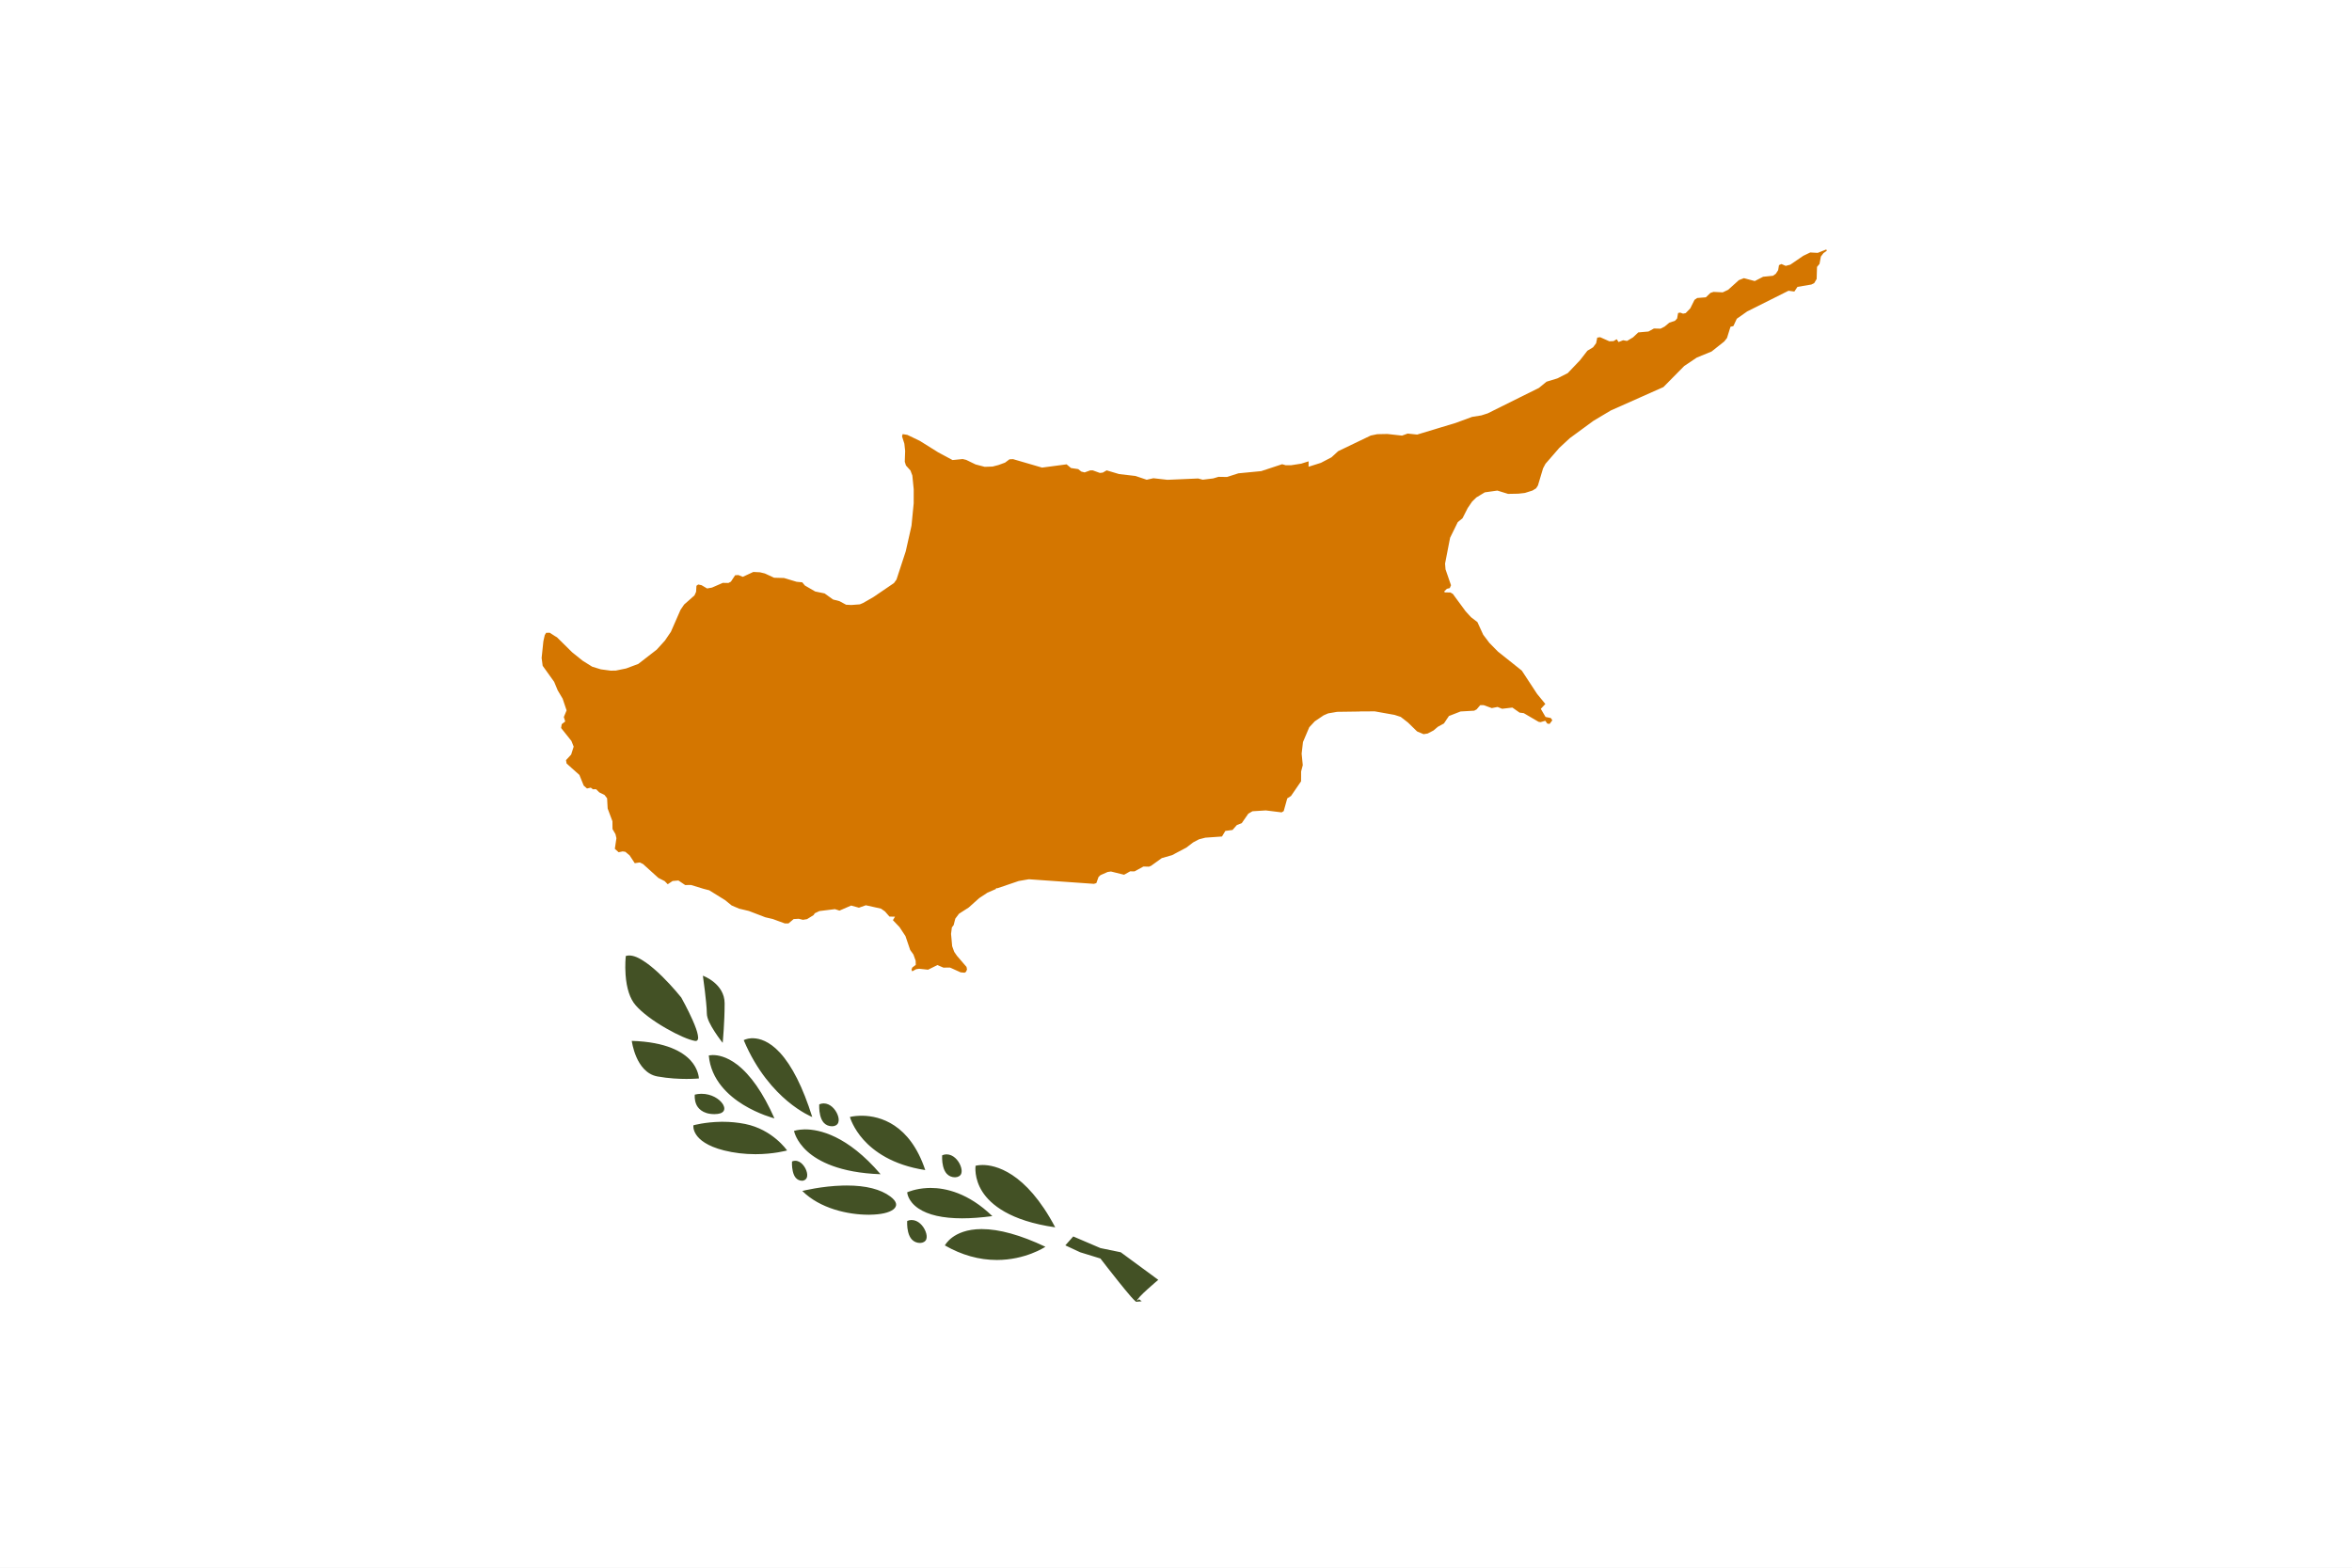
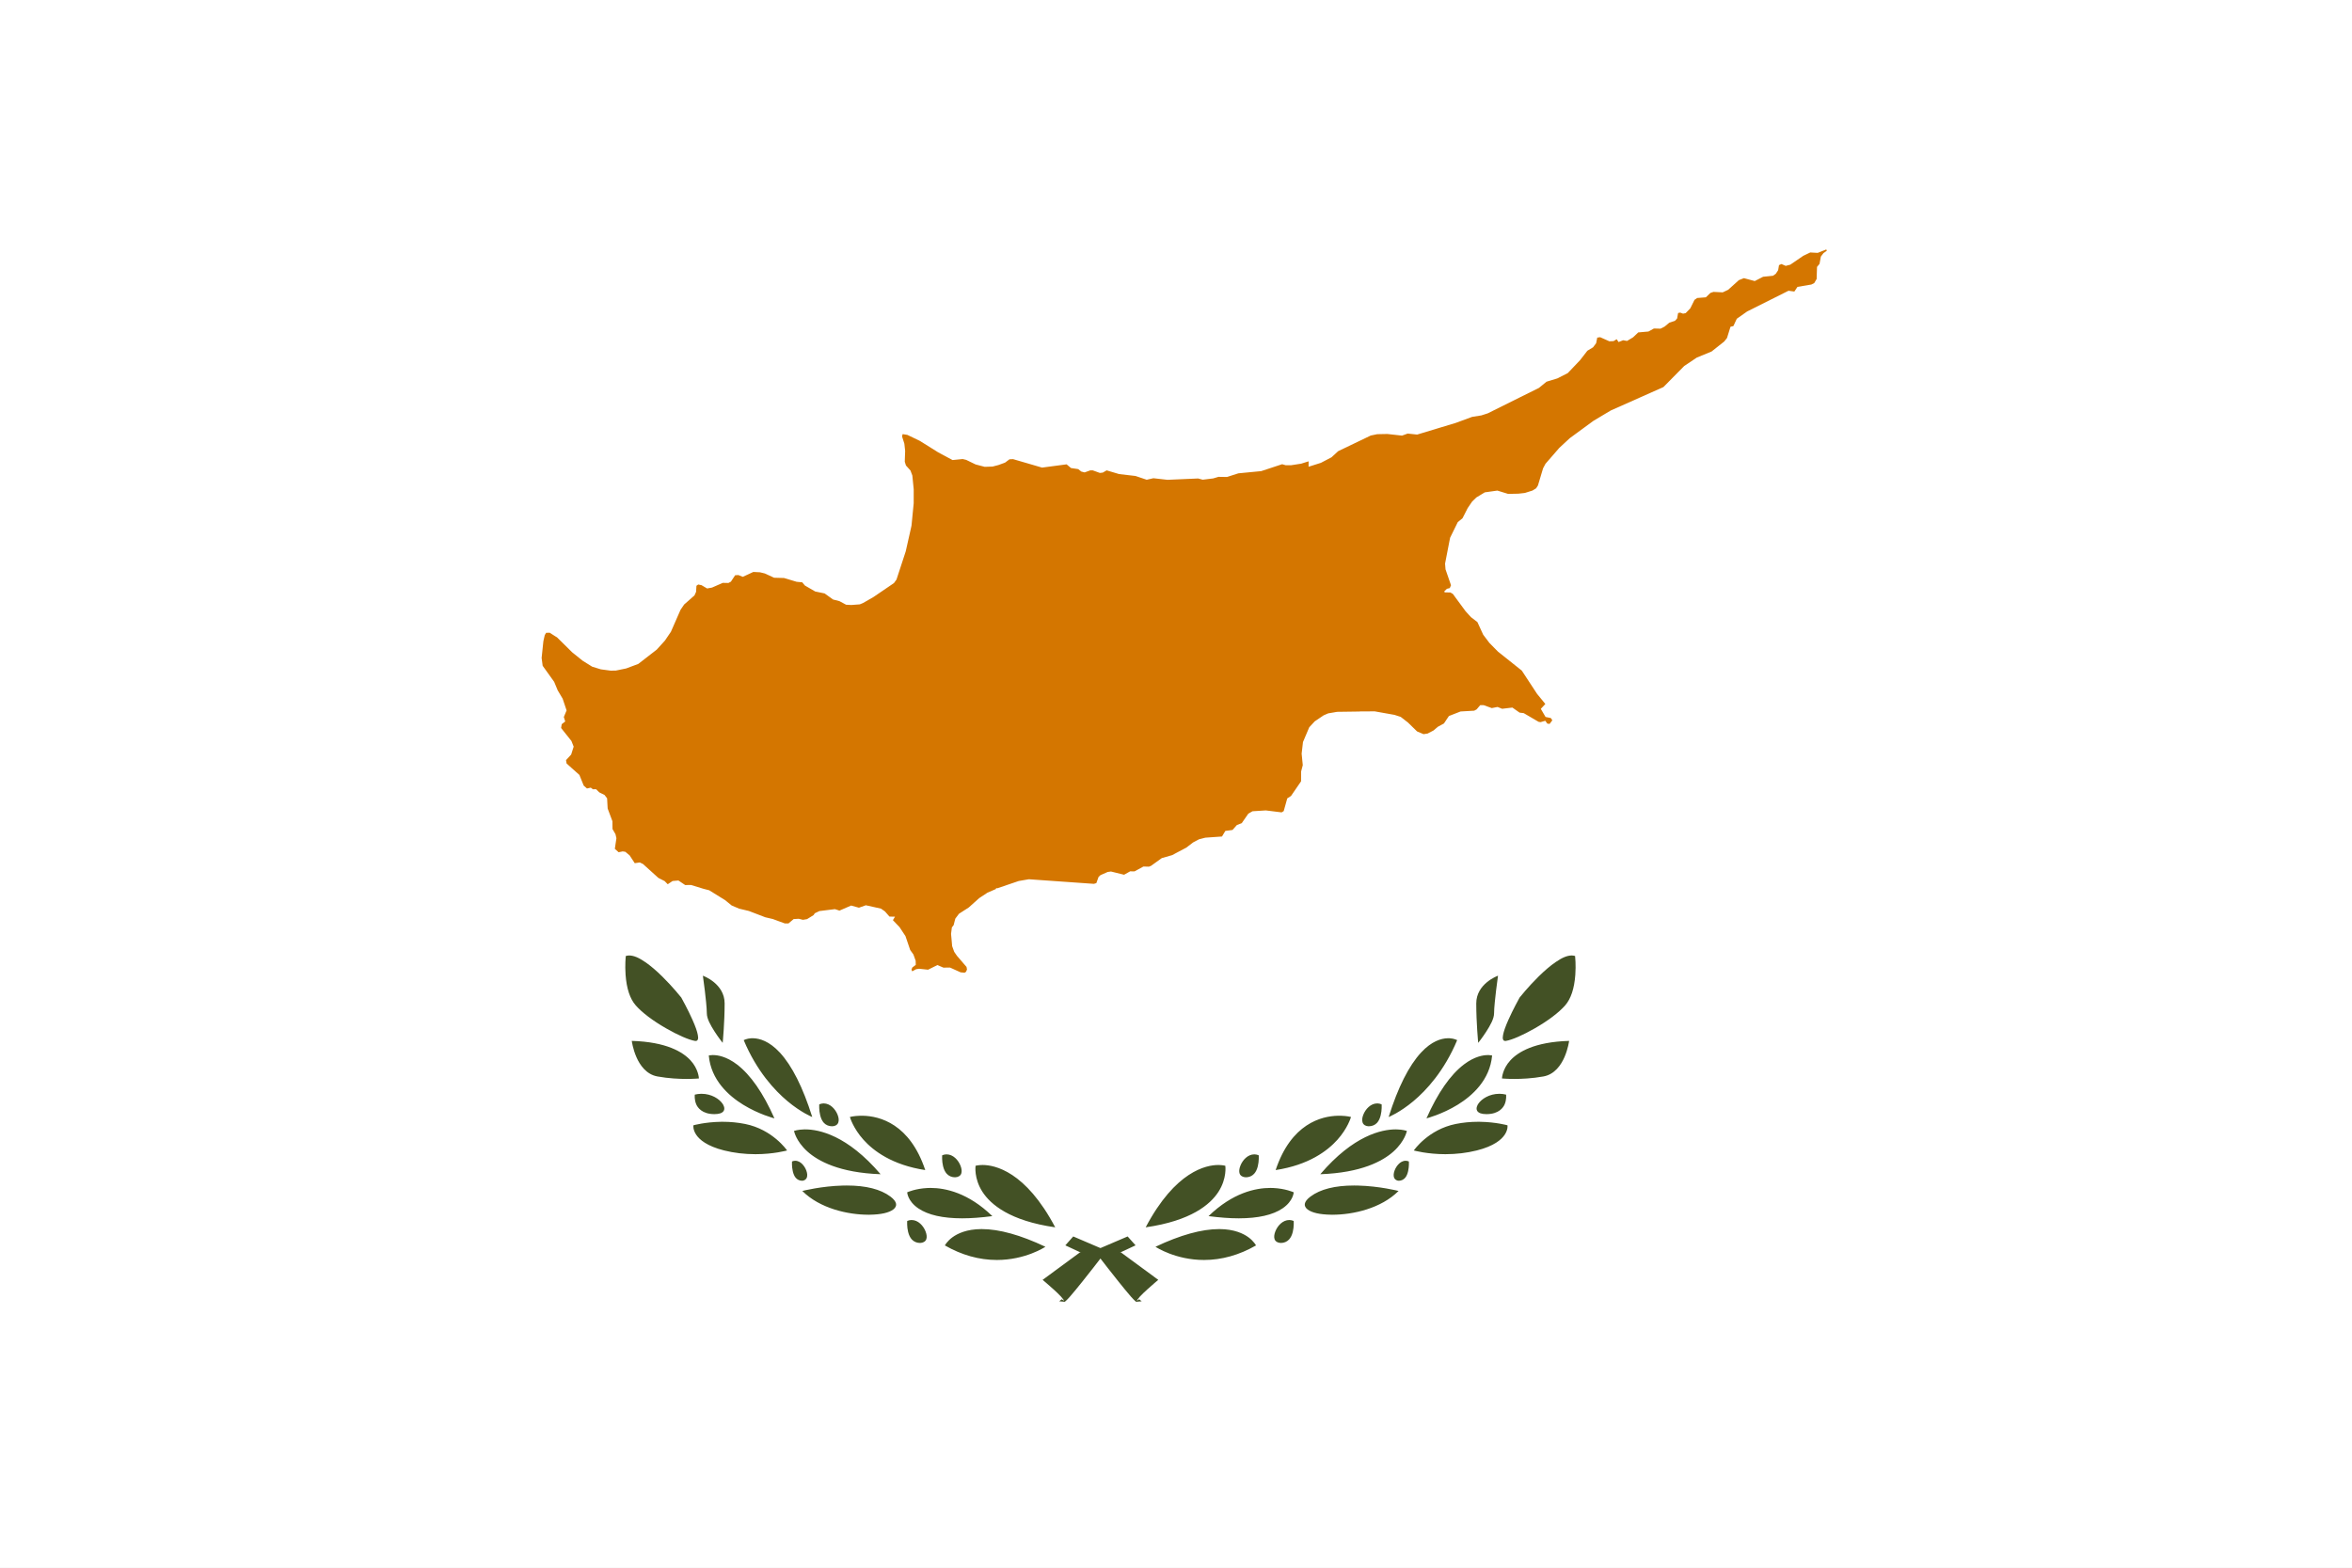
- <svg xmlns="http://www.w3.org/2000/svg" width="900" height="600" viewBox="0 0 900 600" fill="none">
-   <path d="M900 0H0V600H900V0Z" fill="white" />
-   <path d="M434.8 498.25C434.62 498.164 434.582 498.128 434.453 498.005L434.328 497.888C434.004 497.591 433.467 497.066 432.746 496.245C431.414 494.732 429.627 492.517 428.056 490.56C424.941 486.677 422.367 483.332 421.882 482.702L421.089 481.67L413.322 479.275L407.651 476.631L410.681 473.225L421.089 477.681L428.856 479.275L443.219 489.839L443.208 489.848C443.179 489.872 441.119 491.586 439.072 493.447C438.159 494.277 437.008 495.343 436.195 496.23C435.82 496.638 435.49 497.043 435.265 497.37C435.127 497.571 435.05 497.753 435.013 497.841L435.905 497.286L436.872 498.038L434.904 498.222L434.814 498.242L434.8 498.25ZM381.46 482.23C374.683 482.229 367.989 480.356 361.565 476.663L361.558 476.659L361.561 476.651C361.561 476.651 362.401 475.05 364.439 473.555C366.38 472.13 369.881 470.427 375.539 470.405H375.656C382.357 470.405 390.557 472.683 400.029 477.176C399.709 477.388 392.273 482.23 381.463 482.23L381.473 482.24L381.46 482.23ZM352.09 475.72C350.837 475.72 349.711 475.246 348.92 474.387C348.271 473.681 347.806 472.741 347.498 471.509C346.994 469.491 347.133 467.484 347.147 467.292C347.673 467.071 348.209 466.95 348.709 466.938L348.821 466.936C351.332 466.936 353.311 469.114 354.159 471.273C354.64 472.5 354.733 473.532 354.433 474.34C354.133 475.15 353.193 475.71 352.093 475.71L352.09 475.72ZM403.77 469.73C386.411 467.251 379.053 460.975 375.937 456.147C372.614 450.998 373.296 446.235 373.303 446.187L373.306 446.173L373.319 446.169C373.324 446.169 374.38 445.884 375.977 445.876C380.595 445.876 392.407 448.199 403.775 469.718L403.782 469.732L403.762 469.722L403.77 469.73ZM368.19 466.29C360.774 466.289 355.128 465.01 351.408 462.486C349.27 461.036 348.224 459.443 347.722 458.361C347.252 457.347 347.145 456.505 347.128 456.338C347.324 456.248 350.36 454.9 354.893 454.688C355.276 454.67 355.662 454.659 356.067 454.658C361.799 454.658 370.515 456.528 379.713 465.438L379.722 465.447L379.711 465.448C375.511 465.998 371.631 466.288 368.181 466.288L368.19 466.29ZM332.28 464.91C324.46 464.91 313.717 462.522 307.017 455.823L307.01 455.815L307.03 455.81C307.1 455.792 314.372 453.947 322.553 453.748C323.041 453.736 323.532 453.729 324.028 453.729C331.36 453.729 336.972 455.151 340.71 457.954C342.015 458.933 342.728 459.844 342.888 460.737C343.022 461.483 342.628 462.287 341.832 462.887C340.149 464.158 337.14 464.836 332.887 464.904L332.287 464.924L332.28 464.91ZM306.94 451.91C305.977 451.91 305.073 451.484 304.461 450.743C303.955 450.129 303.603 449.327 303.353 448.221C302.935 446.373 303.061 444.565 303.062 444.547L303.063 444.529C303.427 444.357 303.834 444.265 304.28 444.254H304.283C305.44 444.254 306.322 444.884 306.872 445.412C307.605 446.117 308.205 447.057 308.56 448.057C308.925 449.087 308.984 449.949 308.74 450.692C308.54 451.282 307.86 451.902 306.94 451.902V451.91ZM365.47 450.59C364.217 450.59 363.091 450.116 362.3 449.257C361.651 448.551 361.186 447.611 360.878 446.379C360.374 444.361 360.513 442.354 360.527 442.162C361.053 441.941 361.589 441.82 362.089 441.808L362.201 441.806C364.712 441.806 366.691 443.984 367.539 446.143C368.02 447.37 368.113 448.402 367.813 449.21C367.513 450.03 366.563 450.58 365.473 450.58L365.47 450.59ZM336.96 449.41C321.223 448.856 313.056 444.383 308.976 440.727C306.679 438.669 305.402 436.629 304.736 435.28C304.108 434.006 303.87 433.031 303.828 432.842L303.849 432.833C303.852 432.833 305.338 432.301 307.734 432.254L308.102 432.25C313.409 432.25 324.213 434.479 336.954 449.403V449.413L336.96 449.41ZM354.05 447.82C341.389 445.892 334.216 440.457 330.428 436.235C326.457 431.81 325.268 427.689 325.215 427.497C325.238 427.49 326.785 427.087 329.115 427.028C329.284 427.023 329.46 427.021 329.639 427.021C329.82 427.021 330.004 427.023 330.192 427.028C336.56 427.167 348.126 430.051 354.047 447.813H354.057L354.05 447.82ZM289.05 441.74C284.901 441.74 280.876 441.26 277.088 440.313C270.459 438.655 267.615 436.124 266.397 434.292C265.705 433.252 265.454 432.34 265.366 431.758C265.281 431.202 265.326 430.759 265.335 430.685L265.366 430.674C265.383 430.67 269.766 429.439 275.83 429.346C276.069 429.342 276.31 429.34 276.555 429.34C279.482 429.34 282.363 429.619 285.119 430.17C295.655 432.277 301.119 440.23 301.172 440.31L301.177 440.319L301.164 440.322C301.104 440.332 296.084 441.742 289.044 441.742L289.05 441.74ZM318.44 431.06C317.171 431.06 316.045 430.597 315.268 429.756C314.629 429.065 314.164 428.113 313.848 426.848C313.342 424.833 313.483 422.846 313.497 422.663C314.023 422.442 314.559 422.321 315.059 422.309L315.171 422.307C317.677 422.307 319.659 424.486 320.51 426.645C320.978 427.833 321.06 428.853 320.753 429.679C320.443 430.519 319.533 431.059 318.443 431.059L318.44 431.06ZM296.34 428.03C296.245 428.007 290.363 426.494 284.373 422.805C278.829 419.392 272.047 413.355 271.22 403.975V403.97L271.234 403.966C271.235 403.966 271.75 403.841 272.512 403.812C272.617 403.808 272.729 403.806 272.846 403.806C274.502 403.806 277.892 404.272 281.993 407.39C287.213 411.37 292.033 418.31 296.343 428.04L296.34 428.03ZM310.77 427.5C310.733 427.485 306.541 425.807 301.301 421.416C296.419 417.324 289.555 409.956 284.585 398.086C284.588 398.085 285.727 397.478 287.471 397.368C287.572 397.361 287.674 397.359 287.777 397.359C287.927 397.359 288.082 397.364 288.24 397.368C290.651 397.436 294.323 398.438 298.394 402.831C303.07 407.878 307.244 416.171 310.798 427.482L310.808 427.514L310.778 427.504L310.77 427.5ZM273.38 426.41C268.559 426.41 266.909 423.795 266.423 422.67C265.625 420.821 265.867 418.981 265.869 418.963L265.872 418.943C266.652 418.748 267.477 418.64 268.27 418.629L268.435 418.628C272.234 418.628 275.233 420.557 276.519 422.469C276.774 422.848 277.556 424.163 276.909 425.19C276.389 426 275.209 426.41 273.379 426.41H273.38ZM262.7 412.94C260.008 412.94 255.889 412.775 251.559 411.988C247.265 411.207 244.831 407.556 243.546 404.632C242.147 401.447 241.752 398.409 241.748 398.378H241.76C255.042 398.768 261.315 402.649 264.238 405.835C267.256 409.125 267.435 412.541 267.444 412.757L267.435 412.758C267.415 412.758 265.545 412.938 262.695 412.938L262.7 412.94ZM276.53 399.12C276.512 399.098 274.995 397.222 273.497 394.892C271.924 392.447 270.469 389.896 270.469 387.808C270.469 385.792 269.995 381.542 269.712 379.189C269.354 376.204 268.992 373.649 268.962 373.432L268.975 373.436C269.312 373.559 277.283 376.55 277.283 384.027C277.283 391.516 276.545 399.041 276.538 399.116L276.537 399.127H276.527L276.53 399.12ZM266.2 398.41C266.116 398.41 266.033 398.402 265.95 398.389C263.594 397.996 259.454 396.195 254.877 393.571C249.795 390.657 245.668 387.535 243.257 384.78C241.059 382.268 239.754 378.323 239.377 373.054C239.11 369.315 239.43 366.2 239.464 365.891C239.876 365.754 240.314 365.687 240.779 365.687C242.543 365.716 244.426 366.51 246.968 368.261C248.949 369.626 251.133 371.482 253.458 373.775C257.47 377.732 260.626 381.707 260.657 381.746L260.689 381.786C260.954 382.261 263.226 386.357 264.996 390.344C266.12 392.876 266.763 394.701 267.02 396.09C267.167 396.881 267.21 397.4 267.016 397.871C266.935 398.066 266.781 398.247 266.631 398.319C266.491 398.379 266.351 398.409 266.191 398.409L266.2 398.41Z" fill="#435125" />
-   <path d="M698.83 95.476L696.475 96.414L695.552 96.782L692.698 96.625L690.025 97.908L685.285 101.147L685.076 101.297L683.309 101.758L681.668 101.05L680.736 101.474L680.415 103.394L679.528 104.773L678.436 105.54L674.653 105.927L671.463 107.572L667.313 106.461L665.385 107.216L661.286 110.908L659.191 111.9L658.459 111.858L655.681 111.715L654.508 112.099L652.756 113.792L649.441 114.05L648.408 114.765L646.79 118.025L645.037 119.833L644.034 120.045L642.947 119.647L642.13 119.791L641.76 121.877L640.967 122.751L638.748 123.515L636.975 124.992L635.419 125.791L633.335 125.739H632.856L630.78 126.885L626.875 127.227L625.251 128.776L624.893 129.107L624.135 129.565L622.895 130.305L622.591 130.489L621.096 130.222L619.346 130.915L618.638 129.826L617.427 130.553L615.823 130.622L613.825 129.733L612.303 129.055L611.19 129.216L610.803 131.156L610.764 131.362L609.594 132.919L607.41 134.242L607.113 134.629L604.628 137.837L599.906 142.803L595.913 144.831L591.774 146.09L588.877 148.47L581.278 152.237L569.284 158.204L566.831 158.99L563.311 159.552L557.033 161.864L551.494 163.535L551.186 163.629L550.09 163.961L542.28 166.324L538.645 165.94L536.492 166.722L530.887 166.1L526.99 166.177L524.523 166.69L519.886 168.914L512.059 172.676L509.473 175.042L505.446 177.143L500.731 178.636L500.742 176.655L500.714 176.571L499.078 177.088L497.897 177.461L494.072 178.051H491.944L490.623 177.667L490.419 177.736L482.601 180.312L473.882 181.154L469.519 182.553L466.259 182.501L464.221 183.108L460.226 183.596L458.798 183.215L458.476 183.127L446.726 183.637L441.354 183.03L438.79 183.613L434.494 182.168L428.225 181.441L426.76 181.002L423.465 180.024L421.974 180.883L420.858 181.002L418.191 180.035L417.231 180.01L415.029 180.806L413.762 180.481L412.585 179.543L409.824 179.132L408.142 177.718L398.74 178.964L396.189 178.214L387.635 175.722L386.274 175.791L384.578 177.062L382.03 177.991L379.818 178.566L376.806 178.671L373.309 177.753L369.703 176.005L368.37 175.688L365.396 175.988L364.486 176.071L359.02 173.139L351.978 168.735L347.2 166.439L345.406 166.148L345.165 167.001L346.055 169.806L346.358 172.58L346.267 175.143L346.218 176.73L346.664 178.155L348.389 180.067L349.108 181.987L349.634 187.271L349.628 192.633L348.789 201.184L348.506 202.486L347.505 206.916L346.591 210.985L343.045 221.818L342.071 223.161L339.68 224.792L334.261 228.48L330.271 230.781L329.008 231.304L325.769 231.549L323.751 231.444L321.238 230.083L318.771 229.448L315.539 227.124L311.944 226.38L308.003 224.102L306.977 222.869L304.831 222.667L301.855 221.774L301.857 221.769L300.764 221.442L300.009 221.222V221.221L296.213 221.117L292.673 219.483L290.809 219.033L288.262 218.904L285.596 220.143L285.595 220.139L284.244 220.768L282.537 220.09L281.302 220.167L279.903 222.282L279.694 222.61L278.73 223.12L277.53 223.103L276.591 223.078L275.575 223.522L274.207 224.115V224.118L272.999 224.645L272.409 224.9L272.399 224.89L272.036 224.963L271.391 225.075L270.591 225.228L269.181 224.404L268.431 223.962L267.174 223.706L266.497 224.195L266.364 226.496L265.746 227.874L263.785 229.608L261.792 231.363L260.403 233.41L256.727 241.8L254.424 245.185L253.709 245.974L251.301 248.63L249.165 250.287L244.243 254.102L239.584 255.843L235.571 256.663L233.62 256.671L229.924 256.179L226.601 255.159L222.951 252.877L218.948 249.66L213.154 243.936L212.334 243.443L212.163 243.329L210.338 242.162L208.984 242.197L208.454 243.071L208.164 244.334L207.919 245.454L207.255 251.821L207.304 252.19L207.653 254.812L212.054 260.962L213.412 264.229L213.635 264.602L214.543 266.127L215.234 267.29L215.303 267.408L216.807 271.896L215.75 274.43L216.284 276.127L214.948 277.164L214.703 278.629L218.654 283.582L219.516 285.767L218.553 288.796L217.017 290.467L216.588 290.924L216.804 292.204L218.622 293.839L221.711 296.589L223.358 300.675L224.611 301.771L226.067 301.461L226.877 302.079L228.105 302.058L229.313 303.266L230.095 303.645L231.331 304.261L232.308 305.533L232.524 309.444L234.346 314.304L234.374 316.939L234.384 317.313L235.518 319.261L235.874 320.799L235.27 324.868L236.715 326.174L238.282 325.854L239.294 326.014L240.92 327.368L242.889 330.369L244.815 330.087L246.037 330.676L251.939 336.01L253.278 336.686L253.352 336.728L254.315 337.211L255.512 338.419L257.368 337.187L257.574 337.166L259.592 336.988L260.478 337.585L262.182 338.734L264.416 338.705L269.26 340.19L271.379 340.733L275.64 343.381L277.451 344.501L278.523 345.372L279.947 346.533L282.792 347.757L285.232 348.341L286.554 348.655L287.549 349.039L287.574 348.977L287.588 348.981L287.564 349.044L292.848 351.067L295.71 351.735L298.358 352.71L300.285 353.413L301.699 353.436L303.699 351.754L305.636 351.642L307.245 352.043L308.815 351.78L311.3 350.249L311.785 349.53L313.547 348.691L319.491 347.953L321.228 348.517L325.688 346.577L328.676 347.408L331.321 346.47L337.1 347.754L338.636 348.835L340.353 350.8L340.563 350.809L342.475 350.846L341.676 352.177L344.199 354.824L346.478 358.269L346.632 358.724L348.289 363.588L349.521 365.311L350.383 367.716L350.425 369.284L349.085 370.306L348.865 370.889L348.789 371.105L349.061 371.76L349.567 371.484L350.53 370.951L351.696 370.77L353.762 370.99L355.126 371.133L357.28 370.064L358.707 369.354L361 370.341L363.52 370.313L364.578 370.784L367.573 372.142L369.102 372.286L369.667 371.915L370.027 371.059L369.842 370.063L368.697 368.74L366.166 365.802L365.13 364.292L364.341 362.106L364.096 359.312L363.922 357.427L364.236 354.95L364.916 354.066L365.416 352.098H365.425L365.554 351.583L366.96 349.717L370.684 347.324L374.684 343.742L377.846 341.657L381.106 340.245L381.193 339.849L381.556 339.995L389.848 337.176L389.985 337.16L393.677 336.517L418.597 338.272L419.521 337.993L419.525 337.987L420.355 335.657L420.802 335.225L421.099 334.943L423.839 333.737L425.12 333.554L428.676 334.432L430.132 334.791L432.464 333.484L434.118 333.512L437.535 331.646L439.646 331.699L440.449 331.378L444.561 328.423L448.522 327.288L449.552 326.74L449.915 326.541L453.975 324.397L456.554 322.416L458.78 321.233L461.218 320.604L467.598 320.155L468.881 318.017L471.625 317.651L473.282 315.781L475.178 315.01L476.537 313.052L477.676 311.411L479.267 310.49L484.367 310.17L490.412 310.919L491.211 310.434L492.577 305.559L494.007 304.644L497.858 299.032L497.871 296.987L497.875 295.279L498.508 292.847L498.078 288.456L498.588 284.01L500.982 278.36L503.091 276.081L506.492 273.78L508.221 273.027L510.67 272.615V272.609L511.03 272.548L511.654 272.441L520.087 272.325C520.204 272.238 523.154 272.283 523.154 272.283L525.966 272.245L533.08 273.511L533.586 273.599L535.991 274.378L538.765 276.535L541.701 279.403L542.252 279.938L544.154 280.739L544.729 280.99L546.3 280.739L548.537 279.574L550.225 278.147L552.526 276.89L552.582 276.81L553.877 274.862L553.916 274.822L553.944 274.829L553.947 274.818L553.925 274.813L554.436 274.038L558.883 272.305L564.113 272.001L564.701 271.683L565.028 271.508L566.41 269.885L567.705 269.874L570.84 271.008L573.044 270.571L574.794 271.27L576.154 271.109L578.719 270.805L581.473 272.743L583.078 272.948L588.736 276.258L589.03 276.306L589.182 276.334L589.506 276.387L590.177 276.188L591.175 275.899L591.307 275.86L591.433 276.034L592.076 276.941L592.958 277.067L594.002 275.674L593.587 275.042L593.43 274.812L591.409 274.401L589.594 271.298L591.322 269.437L588.611 266.111L588.161 265.56L588.008 265.326L587.071 263.903L582.325 256.668L576.143 251.733L576.141 251.737L573.976 250.005L573.962 249.995L573.204 249.399L569.902 246.041L567.544 242.911L567.235 242.237L566.748 241.175L565.335 238.097L562.873 236.201L560.867 234.01L560.769 233.881L556.629 228.255L555.949 227.312L554.971 226.747L552.905 226.733L552.71 226.537L552.594 226.416L552.664 226.342L553.655 225.357L554.76 225.079L555.236 223.99L553.128 217.886L553.114 217.673L552.957 215.723L554.675 206.868L554.895 205.789L557.823 199.831L559.637 198.345L561.617 194.453L563.313 191.965L564.938 190.383L565.222 190.215L568.156 188.439L570.621 188.092L572.969 187.761L577.068 189.025L580.969 188.949L581.73 188.868L583.5 188.665L586.411 187.748L587.785 186.9L588.498 185.807L589.985 180.82L590.463 179.233L591.38 177.509L596.686 171.401L600.697 167.691L609.716 161.078L614.131 158.439L616.385 157.092L636.511 148.146L641.741 142.844L644.466 140.087L649.287 136.852L654.928 134.541L659.782 130.699L660.842 129.365L662.178 125.062L663.291 124.793L664.296 122.619L664.582 122.001L668.543 119.209L668.991 118.986L684.379 111.276L686.615 111.583L687.812 109.79L692.289 109.039L693.113 108.899L694.217 108.348L695.156 106.749V106.433L695.285 102.16L696.241 101.005L696.762 98.189L697.253 97.539L697.766 96.863L699.034 95.972L698.814 95.441L698.83 95.476Z" fill="#D47600" />
+ <svg xmlns="http://www.w3.org/2000/svg" xmlns:xlink="http://www.w3.org/1999/xlink" width="900" height="600">
+   <rect width="900" height="600" fill="#fff" />
+   <path id="branch" fill="#435125" d="m434.8,498.25c-0.18-0.086-0.218-0.122-0.347-0.245l-0.125-0.117c-0.324-0.297-0.861-0.822-1.582-1.643-1.332-1.513-3.119-3.728-4.69-5.685-3.115-3.883-5.689-7.228-6.174-7.858l-0.793-1.032-7.767-2.395-5.671-2.644,3.03-3.406,10.408,4.456,7.767,1.594,14.363,10.564-0.011,0.009c-0.029,0.024-2.089,1.738-4.136,3.599-0.913,0.83-2.064,1.896-2.877,2.783-0.375,0.408-0.705,0.813-0.93,1.14-0.138,0.201-0.215,0.383-0.252,0.471l0.892-0.555,0.967,0.752-1.968,0.184-0.09,0.02zm-53.34-16.02c-6.777-0.001-13.471-1.874-19.895-5.567l-0.007-0.004,0.003-0.008s0.84-1.601,2.878-3.096c1.941-1.425,5.442-3.128,11.1-3.15h0.117c6.701,0,14.901,2.278,24.373,6.771-0.32,0.212-7.756,5.054-18.566,5.054l0.01,0.01zm-29.37-6.51c-1.253,0-2.379-0.474-3.17-1.333-0.649-0.706-1.114-1.646-1.422-2.878-0.504-2.018-0.365-4.025-0.351-4.217,0.526-0.221,1.062-0.342,1.562-0.354l0.112-0.002c2.511,0,4.49,2.178,5.338,4.337,0.481,1.227,0.574,2.259,0.274,3.067-0.3,0.81-1.24,1.37-2.34,1.37zm51.68-5.99c-17.359-2.479-24.717-8.755-27.833-13.583-3.323-5.149-2.641-9.912-2.634-9.96l0.003-0.014,0.013-0.004c0.005,0,1.061-0.285,2.658-0.293,4.618,0,16.43,2.323,27.798,23.842l0.007,0.014-0.02-0.01zm-35.58-3.44c-7.416-0.001-13.062-1.28-16.782-3.804-2.138-1.45-3.184-3.043-3.686-4.125-0.47-1.014-0.577-1.856-0.594-2.023,0.196-0.09,3.232-1.438,7.765-1.65,0.383-0.018,0.769-0.029,1.174-0.03,5.732,0,14.448,1.87,23.646,10.78l0.009,0.009-0.011,0.001c-4.2,0.55-8.08,0.84-11.53,0.84zm-35.91-1.38c-7.82,0-18.563-2.388-25.263-9.087l-0.007-0.008,0.02-0.005c0.07-0.018,7.342-1.863,15.523-2.062,0.488-0.012,0.979-0.019,1.475-0.019,7.332,0,12.944,1.422,16.682,4.225,1.305,0.979,2.018,1.89,2.178,2.783,0.134,0.746-0.26,1.55-1.056,2.15-1.683,1.271-4.692,1.949-8.945,2.017l-0.6,0.02zm-25.34-13c-0.963,0-1.867-0.426-2.479-1.167-0.506-0.614-0.858-1.416-1.108-2.522-0.418-1.848-0.292-3.656-0.291-3.674l0.001-0.018c0.364-0.172,0.771-0.264,1.217-0.275h0.003c1.157,0,2.039,0.63,2.589,1.158,0.733,0.705,1.333,1.645,1.688,2.645,0.365,1.03,0.424,1.892,0.18,2.635-0.2,0.59-0.88,1.21-1.8,1.21zm58.53-1.32c-1.253,0-2.379-0.474-3.17-1.333-0.649-0.706-1.114-1.646-1.422-2.878-0.504-2.018-0.365-4.025-0.351-4.217,0.526-0.221,1.062-0.342,1.562-0.354l0.112-0.002c2.511,0,4.49,2.178,5.338,4.337,0.481,1.227,0.574,2.259,0.274,3.067-0.3,0.82-1.25,1.37-2.34,1.37zm-28.51-1.18c-15.737-0.554-23.904-5.027-27.984-8.683-2.297-2.058-3.574-4.098-4.24-5.447-0.628-1.274-0.866-2.249-0.908-2.438l0.021-0.009c0.003,0,1.489-0.532,3.885-0.579l0.368-0.004c5.307,0,16.111,2.229,28.852,17.153v0.01zm17.09-1.59c-12.661-1.928-19.834-7.363-23.622-11.585-3.971-4.425-5.16-8.546-5.213-8.738,0.023-0.007,1.57-0.41,3.9-0.469,0.169-0.005,0.345-0.007,0.524-0.007,0.181,0,0.365,0.002,0.553,0.007,6.368,0.139,17.934,3.023,23.855,20.785h0.01zm-65-6.08c-4.149,0-8.174-0.48-11.962-1.427-6.629-1.658-9.473-4.189-10.691-6.021-0.692-1.04-0.943-1.952-1.031-2.534-0.085-0.556-0.04-0.999-0.031-1.073l0.031-0.011c0.017-0.004,4.4-1.235,10.464-1.328,0.239-0.004,0.48-0.006,0.725-0.006,2.927,0,5.808,0.279,8.564,0.83,10.536,2.107,16,10.06,16.053,10.14l0.005,0.009-0.013,0.003c-0.06,0.01-5.08,1.42-12.12,1.42zm29.39-10.68c-1.269,0-2.395-0.463-3.172-1.304-0.639-0.691-1.104-1.643-1.42-2.908-0.506-2.015-0.365-4.002-0.351-4.185,0.526-0.221,1.062-0.342,1.562-0.354l0.112-0.002c2.506,0,4.488,2.179,5.339,4.338,0.468,1.188,0.55,2.208,0.243,3.034-0.31,0.84-1.22,1.38-2.31,1.38zm-22.1-3.03c-0.095-0.023-5.977-1.536-11.967-5.225-5.544-3.413-12.326-9.45-13.153-18.83v-0.005l0.014-0.004c0.001,0,0.516-0.125,1.278-0.154,0.105-0.004,0.217-0.006,0.334-0.006,1.656,0,5.046,0.466,9.147,3.584,5.22,3.98,10.04,10.92,14.35,20.65zm14.43-0.53c-0.037-0.015-4.229-1.693-9.469-6.084-4.882-4.092-11.746-11.46-16.716-23.33,0.003-0.001,1.142-0.608,2.886-0.718,0.101-0.007,0.203-0.009,0.306-0.009,0.15,0,0.305,0.005,0.463,0.009,2.411,0.068,6.083,1.07,10.154,5.463,4.676,5.047,8.85,13.34,12.404,24.651l0.01,0.032-0.03-0.01zm-37.39-1.09c-4.821,0-6.471-2.615-6.957-3.74-0.798-1.849-0.556-3.689-0.554-3.707l0.003-0.02c0.78-0.195,1.605-0.303,2.398-0.314l0.165-0.001c3.799,0,6.798,1.929,8.084,3.841,0.255,0.379,1.037,1.694,0.39,2.721-0.52,0.81-1.7,1.22-3.53,1.22zm-10.68-13.47c-2.692,0-6.811-0.165-11.141-0.952-4.294-0.781-6.728-4.432-8.013-7.356-1.399-3.185-1.794-6.223-1.798-6.254h0.012c13.282,0.39,19.555,4.271,22.478,7.457,3.018,3.29,3.197,6.706,3.206,6.922l-0.009,0.001c-0.02,0-1.89,0.18-4.74,0.18zm13.83-13.82c-0.018-0.022-1.535-1.898-3.033-4.228-1.573-2.445-3.028-4.996-3.028-7.084,0-2.016-0.474-6.266-0.757-8.619-0.358-2.985-0.72-5.54-0.75-5.757l0.013,0.004c0.337,0.123,8.308,3.114,8.308,10.591,0,7.489-0.738,15.014-0.745,15.089l-0.001,0.011h-0.01zm-10.33-0.71c-0.084,0-0.167-0.008-0.25-0.021-2.356-0.393-6.496-2.194-11.073-4.818-5.082-2.914-9.209-6.036-11.62-8.791-2.198-2.512-3.503-6.457-3.88-11.726-0.267-3.739,0.053-6.854,0.087-7.163,0.412-0.137,0.85-0.204,1.315-0.204,1.764,0.029,3.647,0.823,6.189,2.574,1.981,1.365,4.165,3.221,6.49,5.514,4.012,3.957,7.168,7.932,7.199,7.971l0.032,0.04c0.265,0.475,2.537,4.571,4.307,8.558,1.124,2.532,1.767,4.357,2.024,5.746,0.147,0.791,0.19,1.31-0.004,1.781-0.081,0.195-0.235,0.376-0.385,0.448-0.14,0.06-0.28,0.09-0.44,0.09z" />
+   <use xlink:href="#branch" transform="matrix(-1,0,0,1,842.178,0)" />
+   <path fill="#d47600" d="m698.83,95.476l-2.355,0.938-0.923,0.368-2.854-0.157-2.673,1.283-4.74,3.239-0.209,0.15-1.767,0.461-1.641-0.708-0.932,0.424-0.321,1.92-0.887,1.379-1.092,0.767-3.783,0.387-3.19,1.645-4.15-1.111-1.928,0.755-4.099,3.692-2.095,0.992-0.732-0.042-2.778-0.143-1.173,0.384-1.752,1.693-3.315,0.258-1.033,0.715-1.618,3.26-1.753,1.808-1.003,0.212-1.087-0.398-0.817,0.144-0.37,2.086-0.793,0.874-2.219,0.764-1.773,1.477-1.556,0.799-2.084-0.052h-0.479l-2.076,1.146-3.905,0.342-1.624,1.549-0.358,0.331-0.758,0.458-1.24,0.74-0.304,0.184-1.495-0.267-1.75,0.693-0.708-1.089-1.211,0.727-1.604,0.069-1.998-0.889-1.522-0.678-1.113,0.161-0.387,1.94-0.039,0.206-1.17,1.557-2.184,1.323-0.297,0.387-2.485,3.208-4.722,4.966-3.993,2.028-4.139,1.259-2.897,2.38-7.599,3.767-11.994,5.967-2.453,0.786-3.52,0.562-6.278,2.312-5.539,1.671-0.308,0.094-1.096,0.332-7.81,2.363-3.635-0.384-2.153,0.782-5.605-0.622-3.897,0.077-2.467,0.513-4.637,2.224-7.827,3.762-2.586,2.366-4.027,2.101-4.715,1.493,0.011-1.981-0.028-0.084-1.636,0.517-1.181,0.373-3.825,0.59h-2.128l-1.321-0.384-0.204,0.069-7.818,2.576-8.719,0.842-4.363,1.399-3.26-0.052-2.038,0.607-3.995,0.488-1.428-0.381-0.322-0.088-11.75,0.51-5.372-0.607-2.564,0.583-4.296-1.445-6.269-0.727-1.465-0.439-3.295-0.978-1.491,0.859-1.116,0.119-2.667-0.967-0.96-0.025-2.202,0.796-1.267-0.325-1.177-0.938-2.761-0.411-1.682-1.414-9.402,1.246-2.551-0.75-8.554-2.492-1.361,0.069-1.696,1.271-2.548,0.929-2.212,0.575-3.012,0.105-3.497-0.918-3.606-1.748-1.333-0.317-2.974,0.3-0.91,0.083-5.466-2.932-7.042-4.404-4.778-2.296-1.794-0.291-0.241,0.853,0.89,2.805,0.303,2.774-0.091,2.563-0.049,1.587,0.446,1.425,1.725,1.912,0.719,1.92,0.526,5.284-0.006,5.362-0.839,8.551-0.283,1.302-1.001,4.43-0.914,4.069-3.546,10.833-0.974,1.343-2.391,1.631-5.419,3.688-3.99,2.301-1.263,0.523-3.239,0.245-2.018-0.105-2.513-1.361-2.467-0.635-3.232-2.324-3.595-0.744-3.941-2.278-1.026-1.233-2.146-0.202-2.976-0.893,0.002-0.005-1.093-0.327-0.755-0.22v-0.001l-3.796-0.104-3.54-1.634-1.864-0.45-2.547-0.129-2.666,1.239-0.001-0.004-1.351,0.629-1.707-0.678-1.235,0.077-1.399,2.115-0.209,0.328-0.964,0.51-1.2-0.017-0.939-0.025-1.016,0.444-1.368,0.593v0.003l-1.208,0.527-0.59,0.255-0.01-0.01-0.363,0.073-0.645,0.112-0.8,0.153-1.41-0.824-0.75-0.442-1.257-0.256-0.677,0.489-0.133,2.301-0.618,1.378-1.961,1.734-1.993,1.755-1.389,2.047-3.676,8.39-2.303,3.385-0.715,0.789-2.408,2.656-2.136,1.657-4.922,3.815-4.659,1.741-4.013,0.82-1.951,0.008-3.696-0.492-3.323-1.02-3.65-2.282-4.003-3.217-5.794-5.724-0.82-0.493-0.171-0.114-1.825-1.167-1.354,0.035-0.53,0.874-0.29,1.263-0.245,1.12-0.664,6.367,0.049,0.369,0.349,2.622,4.401,6.15,1.358,3.267,0.223,0.373,0.908,1.525,0.691,1.163,0.069,0.118,1.504,4.488-1.057,2.534,0.534,1.697-1.336,1.037-0.245,1.465,3.951,4.953,0.862,2.185-0.963,3.029-1.536,1.671-0.429,0.457,0.216,1.28,1.818,1.635,3.089,2.75,1.647,4.086,1.253,1.096,1.456-0.31,0.81,0.618,1.228-0.021,1.208,1.208,0.782,0.379,1.236,0.616,0.977,1.272,0.216,3.911,1.822,4.86,0.028,2.635,0.01,0.374,1.134,1.948,0.356,1.538-0.604,4.069,1.445,1.306,1.567-0.32,1.012,0.16,1.626,1.354,1.969,3.001,1.926-0.282,1.222,0.589,5.902,5.334,1.339,0.676,0.074,0.042,0.963,0.483,1.197,1.208,1.856-1.232,0.206-0.021,2.018-0.178,0.886,0.597,1.704,1.149,2.234-0.029,4.844,1.485,2.119,0.543,4.261,2.648,1.811,1.12,1.072,0.871,1.424,1.161,2.845,1.224,2.44,0.584,1.322,0.314,0.995,0.384,0.025-0.062,0.014,0.004-0.024,0.063,5.284,2.023,2.862,0.668,2.648,0.975,1.927,0.703,1.414,0.023,2-1.682,1.937-0.112,1.609,0.401,1.57-0.263,2.485-1.531,0.485-0.719,1.762-0.839,5.944-0.738,1.737,0.564,4.46-1.94,2.988,0.831,2.645-0.938,5.779,1.284,1.536,1.081,1.717,1.965,0.21,0.009,1.912,0.037-0.799,1.331,2.523,2.647,2.279,3.445,0.154,0.455,1.657,4.864,1.232,1.723,0.862,2.405,0.042,1.568-1.34,1.022-0.22,0.583-0.076,0.216,0.272,0.655,0.506-0.276,0.963-0.533,1.166-0.181,2.066,0.22,1.364,0.143,2.154-1.069,1.427-0.71,2.293,0.987,2.52-0.028,1.058,0.471,2.995,1.358,1.529,0.144,0.565-0.371,0.36-0.856-0.185-0.996-1.145-1.323-2.531-2.938-1.036-1.51-0.789-2.186-0.245-2.794-0.174-1.885,0.314-2.477,0.68-0.884,0.5-1.968h0.009l0.129-0.515,1.406-1.866,3.724-2.393,4-3.582,3.162-2.085,3.26-1.412,0.087-0.396,0.363,0.146,8.292-2.819,0.137-0.016,3.692-0.643,24.92,1.755,0.924-0.279,0.004-0.006,0.83-2.33,0.447-0.432,0.297-0.282,2.74-1.206,1.281-0.183,3.556,0.878,1.456,0.359,2.332-1.307,1.654,0.028,3.417-1.866,2.111,0.053,0.803-0.321,4.112-2.955,3.961-1.135,1.03-0.548,0.363-0.199,4.06-2.144,2.579-1.981,2.226-1.183,2.438-0.629,6.38-0.449,1.283-2.138,2.744-0.366,1.657-1.87,1.896-0.771,1.359-1.958,1.139-1.641,1.591-0.921,5.1-0.32,6.045,0.749,0.799-0.485,1.366-4.875,1.43-0.915,3.851-5.612,0.013-2.045,0.004-1.708,0.633-2.432-0.43-4.391,0.51-4.446,2.394-5.65,2.109-2.279,3.401-2.301,1.729-0.753,2.449-0.412v-0.006l0.36-0.061,0.624-0.107,8.433-0.116c0.117-0.087,3.067-0.042,3.067-0.042l2.812-0.038,7.114,1.266,0.506,0.088,2.405,0.779,2.774,2.157,2.936,2.868,0.551,0.535,1.902,0.801,0.575,0.251,1.571-0.251,2.237-1.165,1.688-1.427,2.301-1.257,0.056-0.08,1.295-1.948,0.039-0.04,0.028,0.007,0.003-0.011-0.022-0.005,0.511-0.775,4.447-1.733,5.23-0.304,0.588-0.318,0.327-0.175,1.382-1.623,1.295-0.011,3.135,1.134,2.204-0.437,1.75,0.699,1.36-0.161,2.565-0.304,2.754,1.938,1.605,0.205,5.658,3.31,0.294,0.048,0.152,0.028,0.324,0.053,0.671-0.199,0.998-0.289,0.132-0.039,0.126,0.174,0.643,0.907,0.882,0.126,1.044-1.393-0.415-0.632-0.157-0.23-2.021-0.411-1.815-3.103,1.728-1.861-2.711-3.326-0.45-0.551-0.153-0.234-0.937-1.423-4.746-7.235-6.182-4.935-0.002,0.004-2.165-1.732-0.014-0.01-0.758-0.596-3.302-3.358-2.358-3.13-0.309-0.674-0.487-1.062-1.413-3.078-2.462-1.896-2.006-2.191-0.098-0.129-4.14-5.626-0.68-0.943-0.978-0.565-2.066-0.014-0.195-0.196-0.116-0.121,0.07-0.074,0.991-0.985,1.105-0.278,0.476-1.089-2.108-6.104-0.014-0.213-0.157-1.95,1.718-8.855,0.22-1.079,2.928-5.958,1.814-1.486,1.98-3.892,1.696-2.488,1.625-1.582,0.284-0.168,2.934-1.776,2.465-0.347,2.348-0.331,4.099,1.264,3.901-0.076,0.761-0.081,1.77-0.203,2.911-0.917,1.374-0.848,0.713-1.093,1.487-4.987,0.478-1.587,0.917-1.724,5.306-6.108,4.011-3.71,9.019-6.613,4.415-2.639,2.254-1.347,20.126-8.946,5.23-5.302,2.725-2.757,4.821-3.235,5.641-2.311,4.854-3.842,1.06-1.334,1.336-4.303,1.113-0.269,1.005-2.174,0.286-0.618,3.961-2.792,0.448-0.223,15.388-7.71,2.236,0.307,1.197-1.793,4.477-0.751,0.824-0.14,1.104-0.551,0.939-1.599v-0.316l0.129-4.273,0.956-1.155,0.521-2.816,0.491-0.65,0.513-0.676,1.268-0.891-0.22-0.531z" />
</svg>
